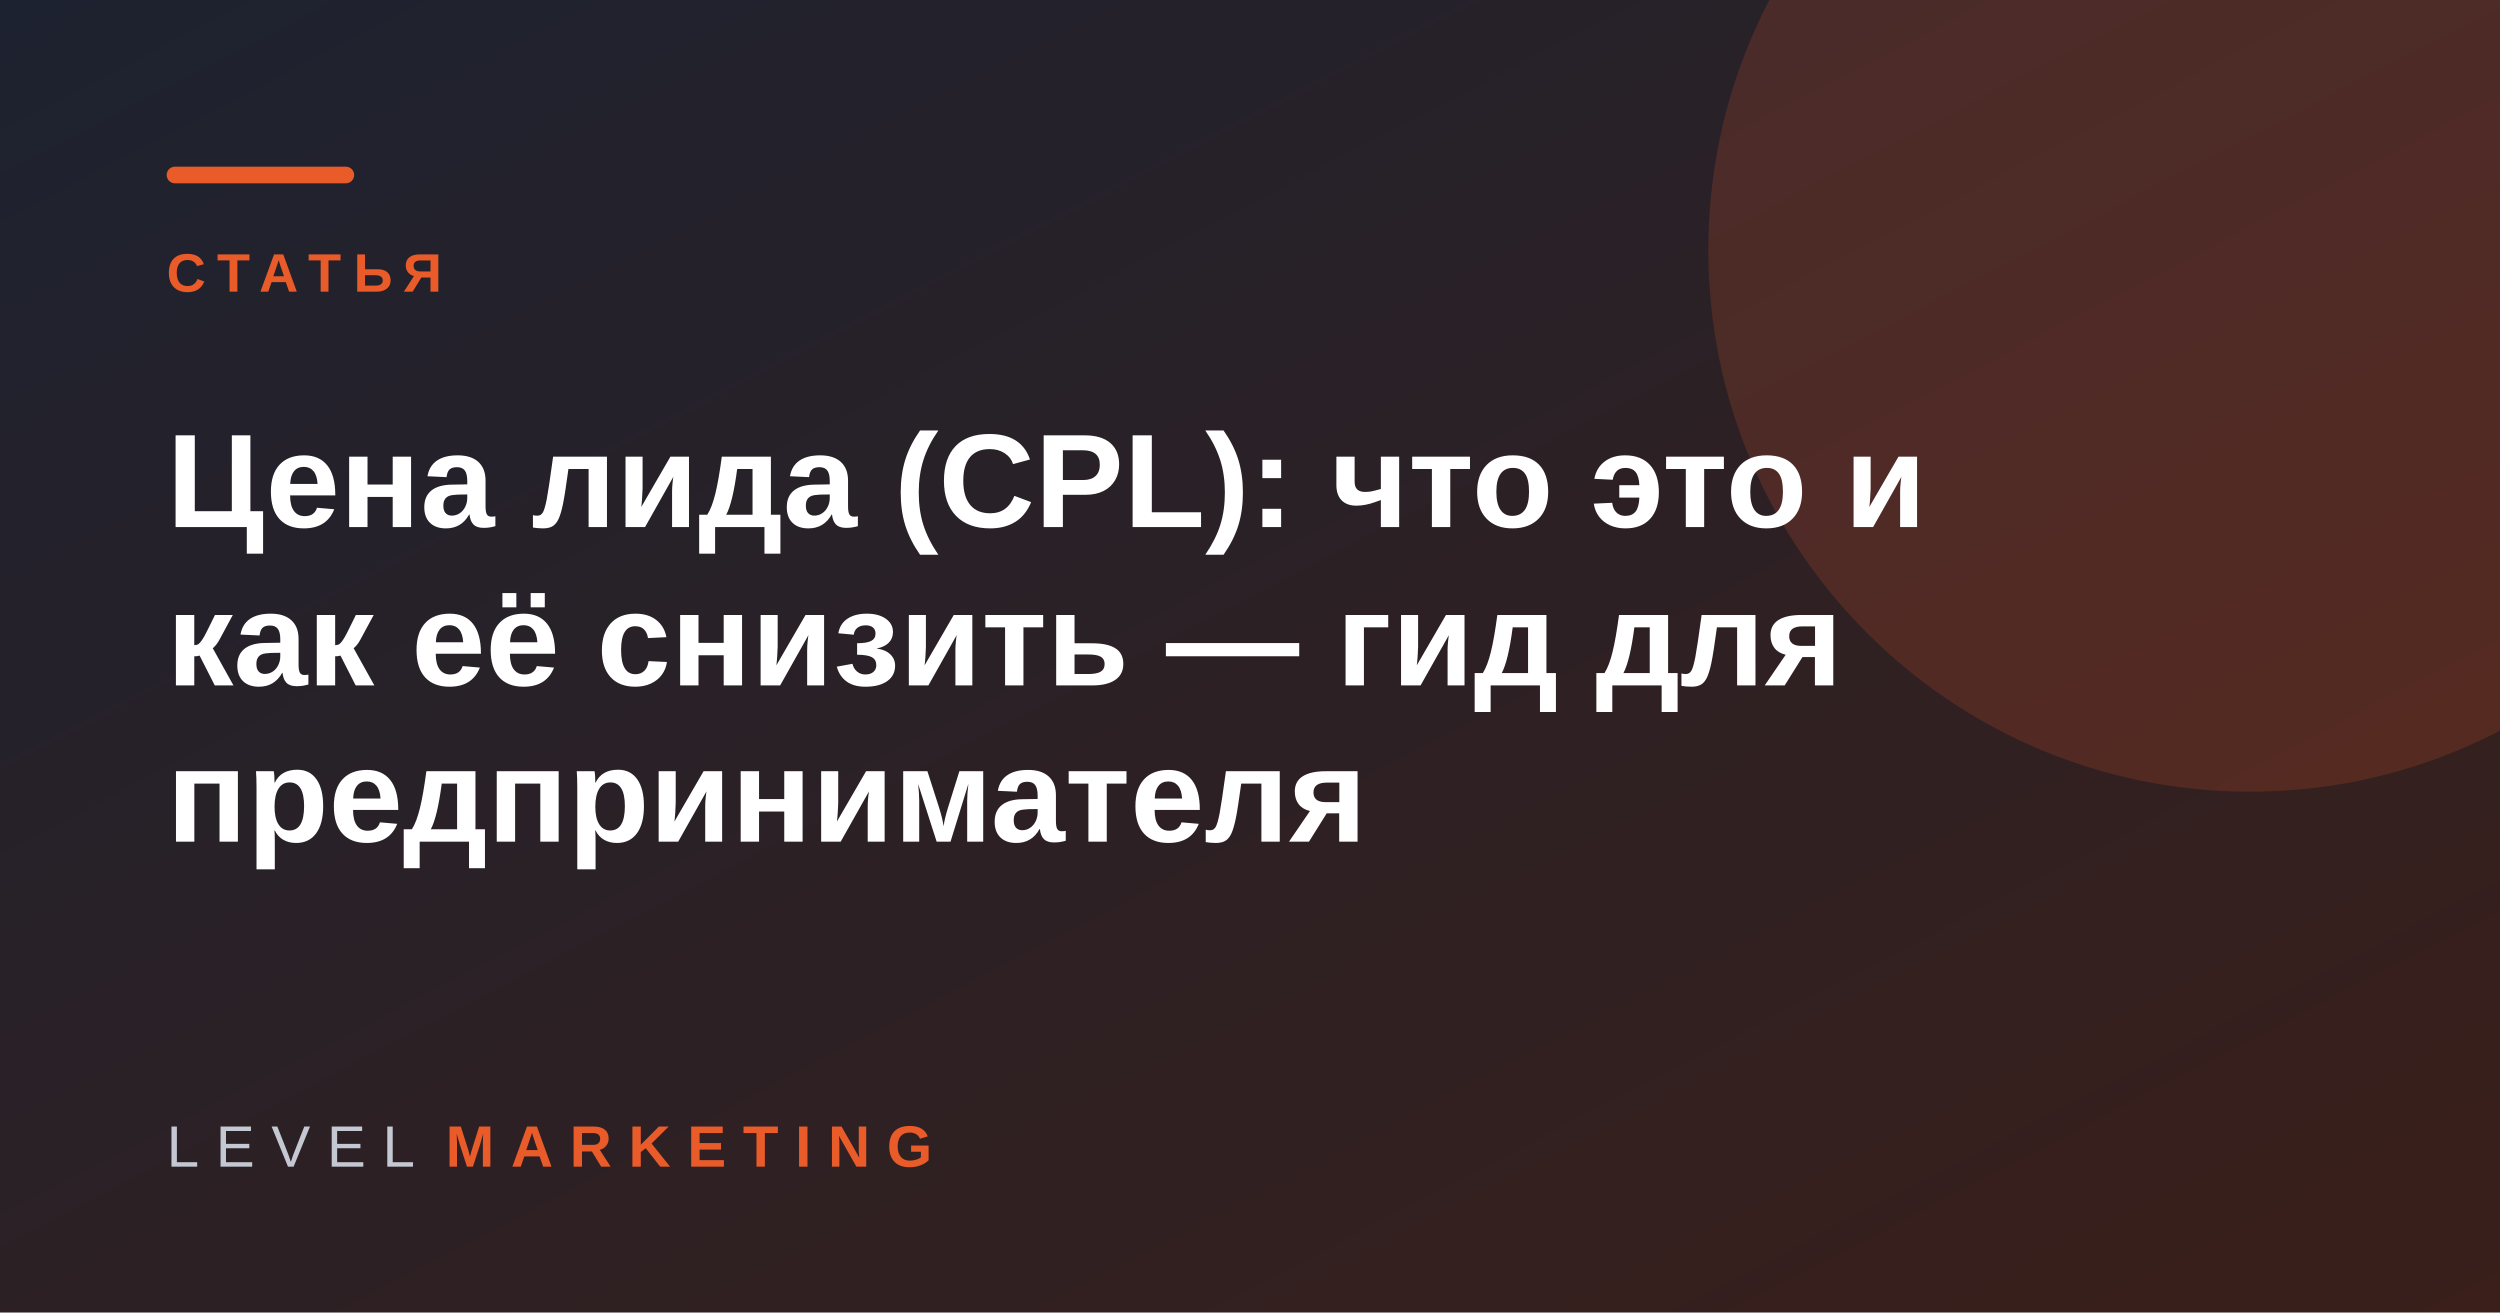
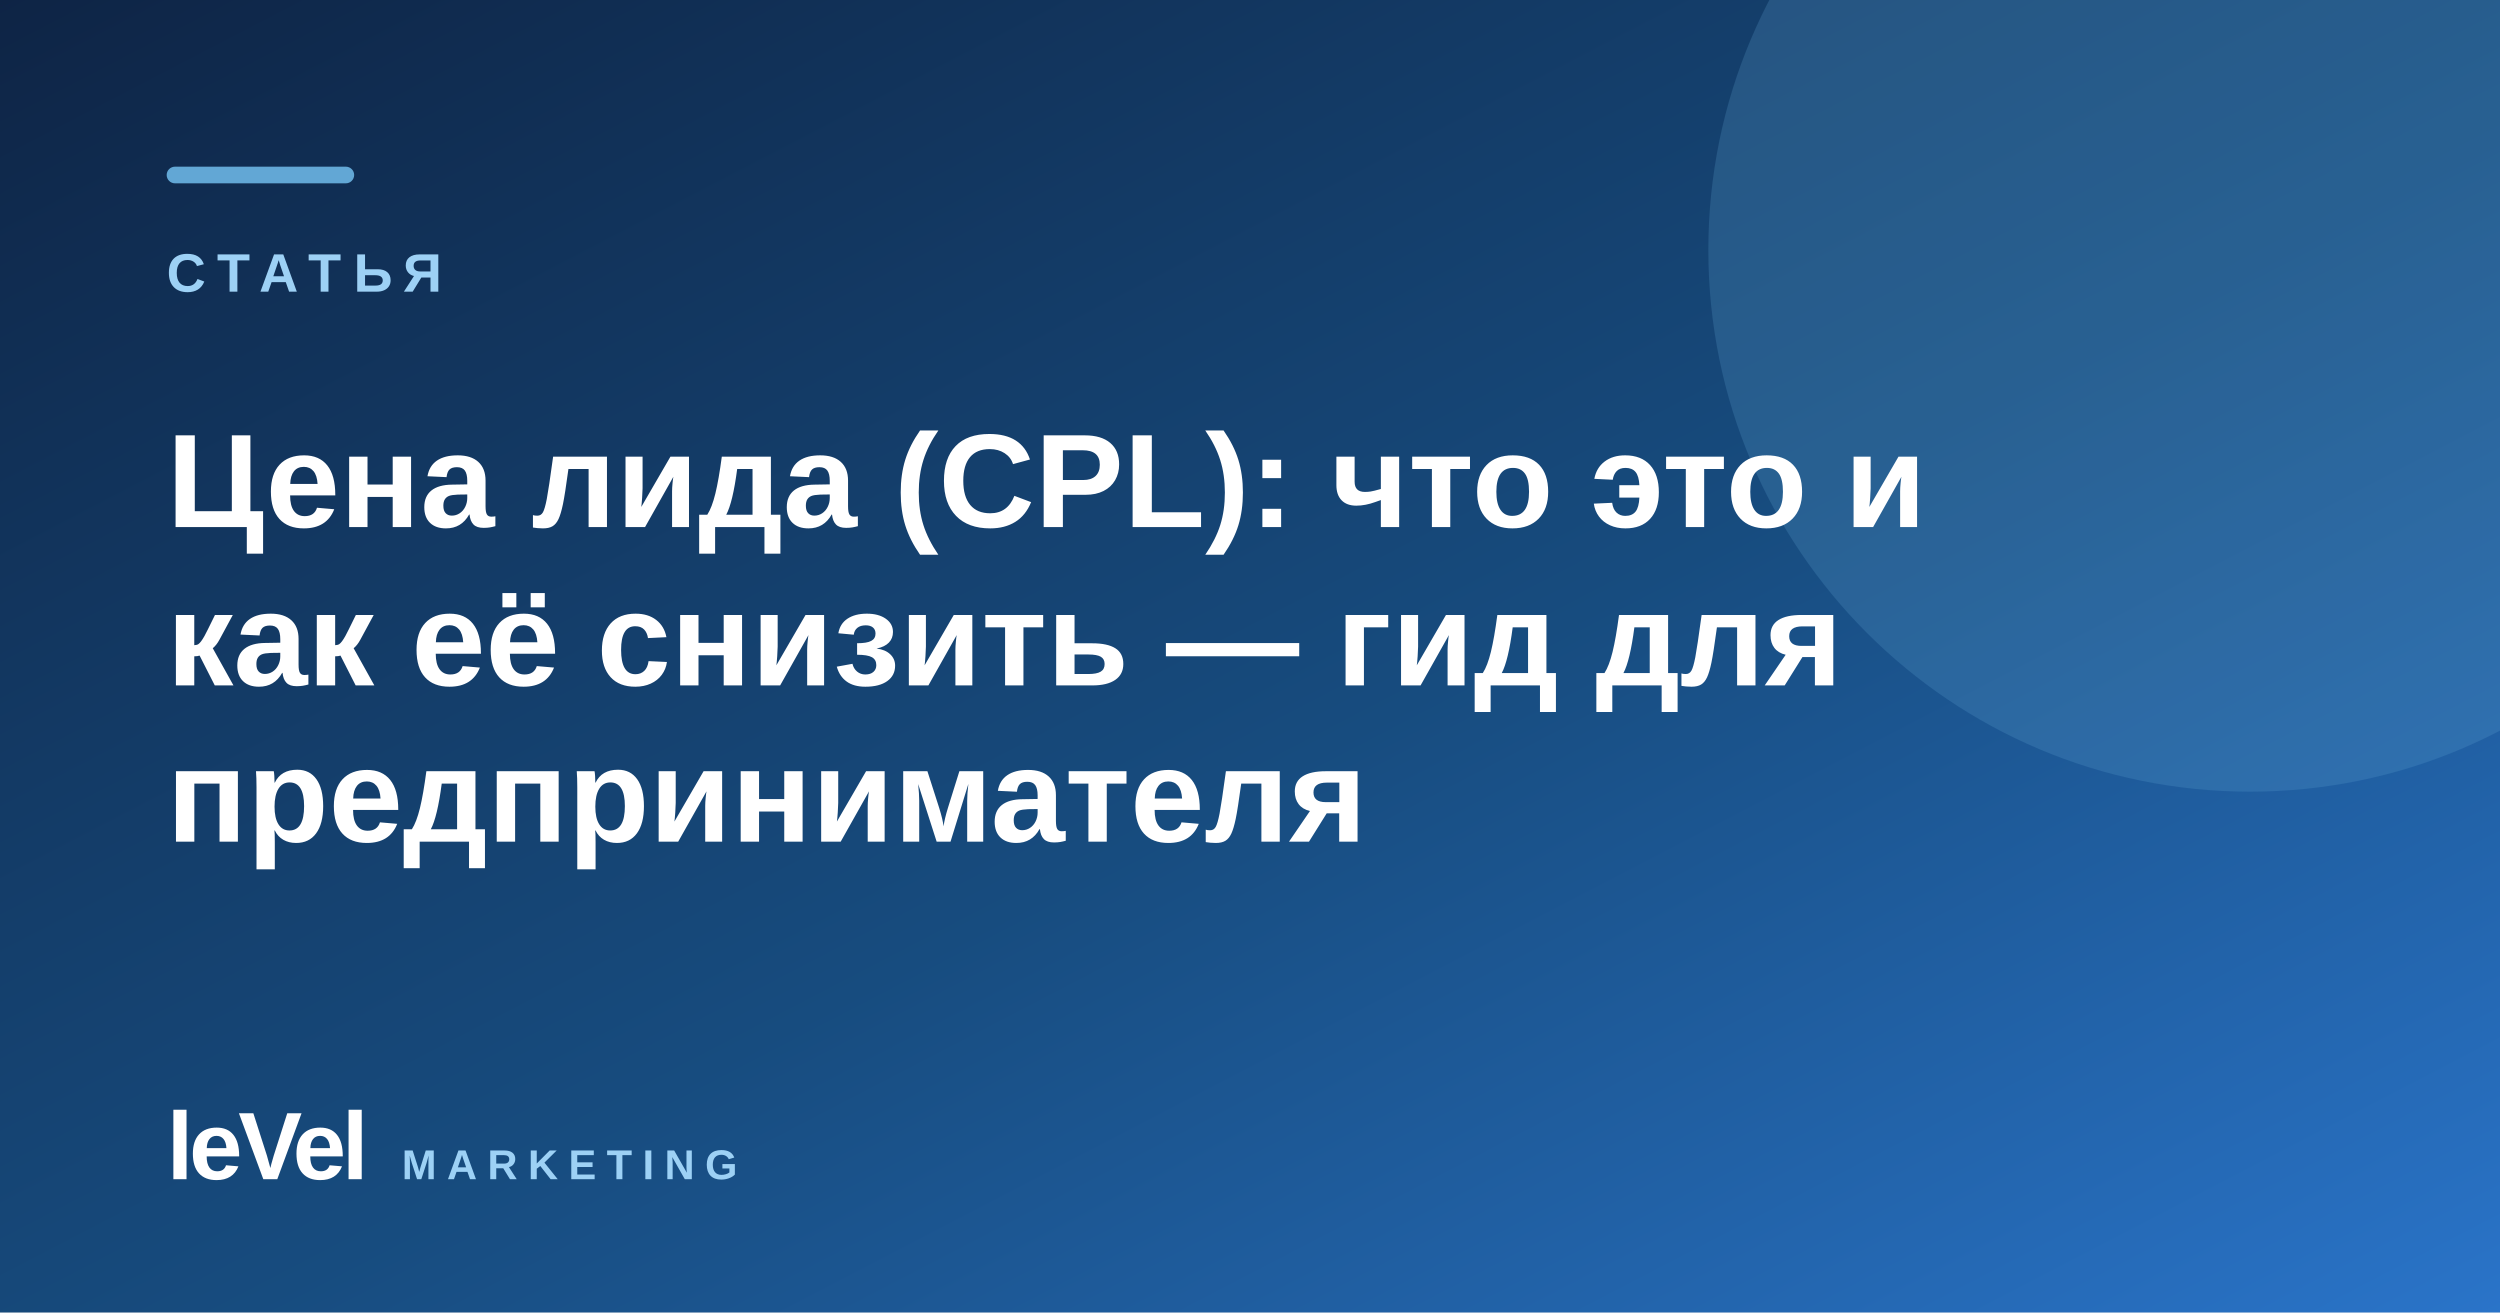
<svg xmlns="http://www.w3.org/2000/svg" viewBox="0 0 1200 630" width="1200" height="630">
  <defs>
    <linearGradient id="g" x1="0" y1="0" x2="1" y2="1">
-       <stop offset="0" stop-color="#1d2230" />
-       <stop offset="1" stop-color="#3a1f1a" />
+       <stop offset="0" stop-color="#0e2445" />
+       <stop offset=".55" stop-color="#174c7f" />
+       <stop offset="1" stop-color="#2a74c9" />
    </linearGradient>
  </defs>
  <rect width="1200" height="630" fill="url(#g)" />
-   <circle cx="1080" cy="120" r="260" fill="#ea5b2a" opacity=".18" />
-   <rect x="80" y="80" width="90" height="8" rx="4" fill="#ea5b2a" />
-   <text x="80" y="140" font-size="26" font-weight="700" letter-spacing="6" fill="#ea5b2a" font-family="Manrope, Arial, Helvetica, sans-serif">СТАТЬЯ</text>
+   <circle cx="1080" cy="120" r="260" fill="#62a7d5" opacity=".22" />
+   <rect x="80" y="80" width="90" height="8" rx="4" fill="#62a7d5" />
+   <text x="80" y="140" font-size="26" font-weight="700" letter-spacing="6" fill="#9dd1f5" font-family="Manrope, Arial, Helvetica, sans-serif">СТАТЬЯ</text>
  <g font-family="Manrope, Arial, Helvetica, sans-serif">
    <text x="80" y="253" font-size="64" font-weight="800" fill="#fff">Цена лида (CPL): что это и</text>
    <text x="80" y="329" font-size="64" font-weight="800" fill="#fff">как её снизить — гид для</text>
    <text x="80" y="404" font-size="64" font-weight="800" fill="#fff">предпринимателя</text>
  </g>
-   <text x="80" y="560" font-size="28" letter-spacing="8" fill="#c4c8d3" font-family="Manrope, Arial, Helvetica, sans-serif">LEVEL <tspan fill="#ea5b2a" font-weight="800">MARKETING</tspan>
+   <text x="80" y="566" font-size="46" letter-spacing="-2" fill="#fff" font-family="'Archivo Black', 'Arial Black', Arial, sans-serif" font-weight="900">leVel<tspan dx="16" font-size="20" letter-spacing="5" fill="#9dd1f5" font-family="Manrope, Arial, Helvetica, sans-serif" font-weight="700">MARKETING</tspan>
  </text>
</svg>
